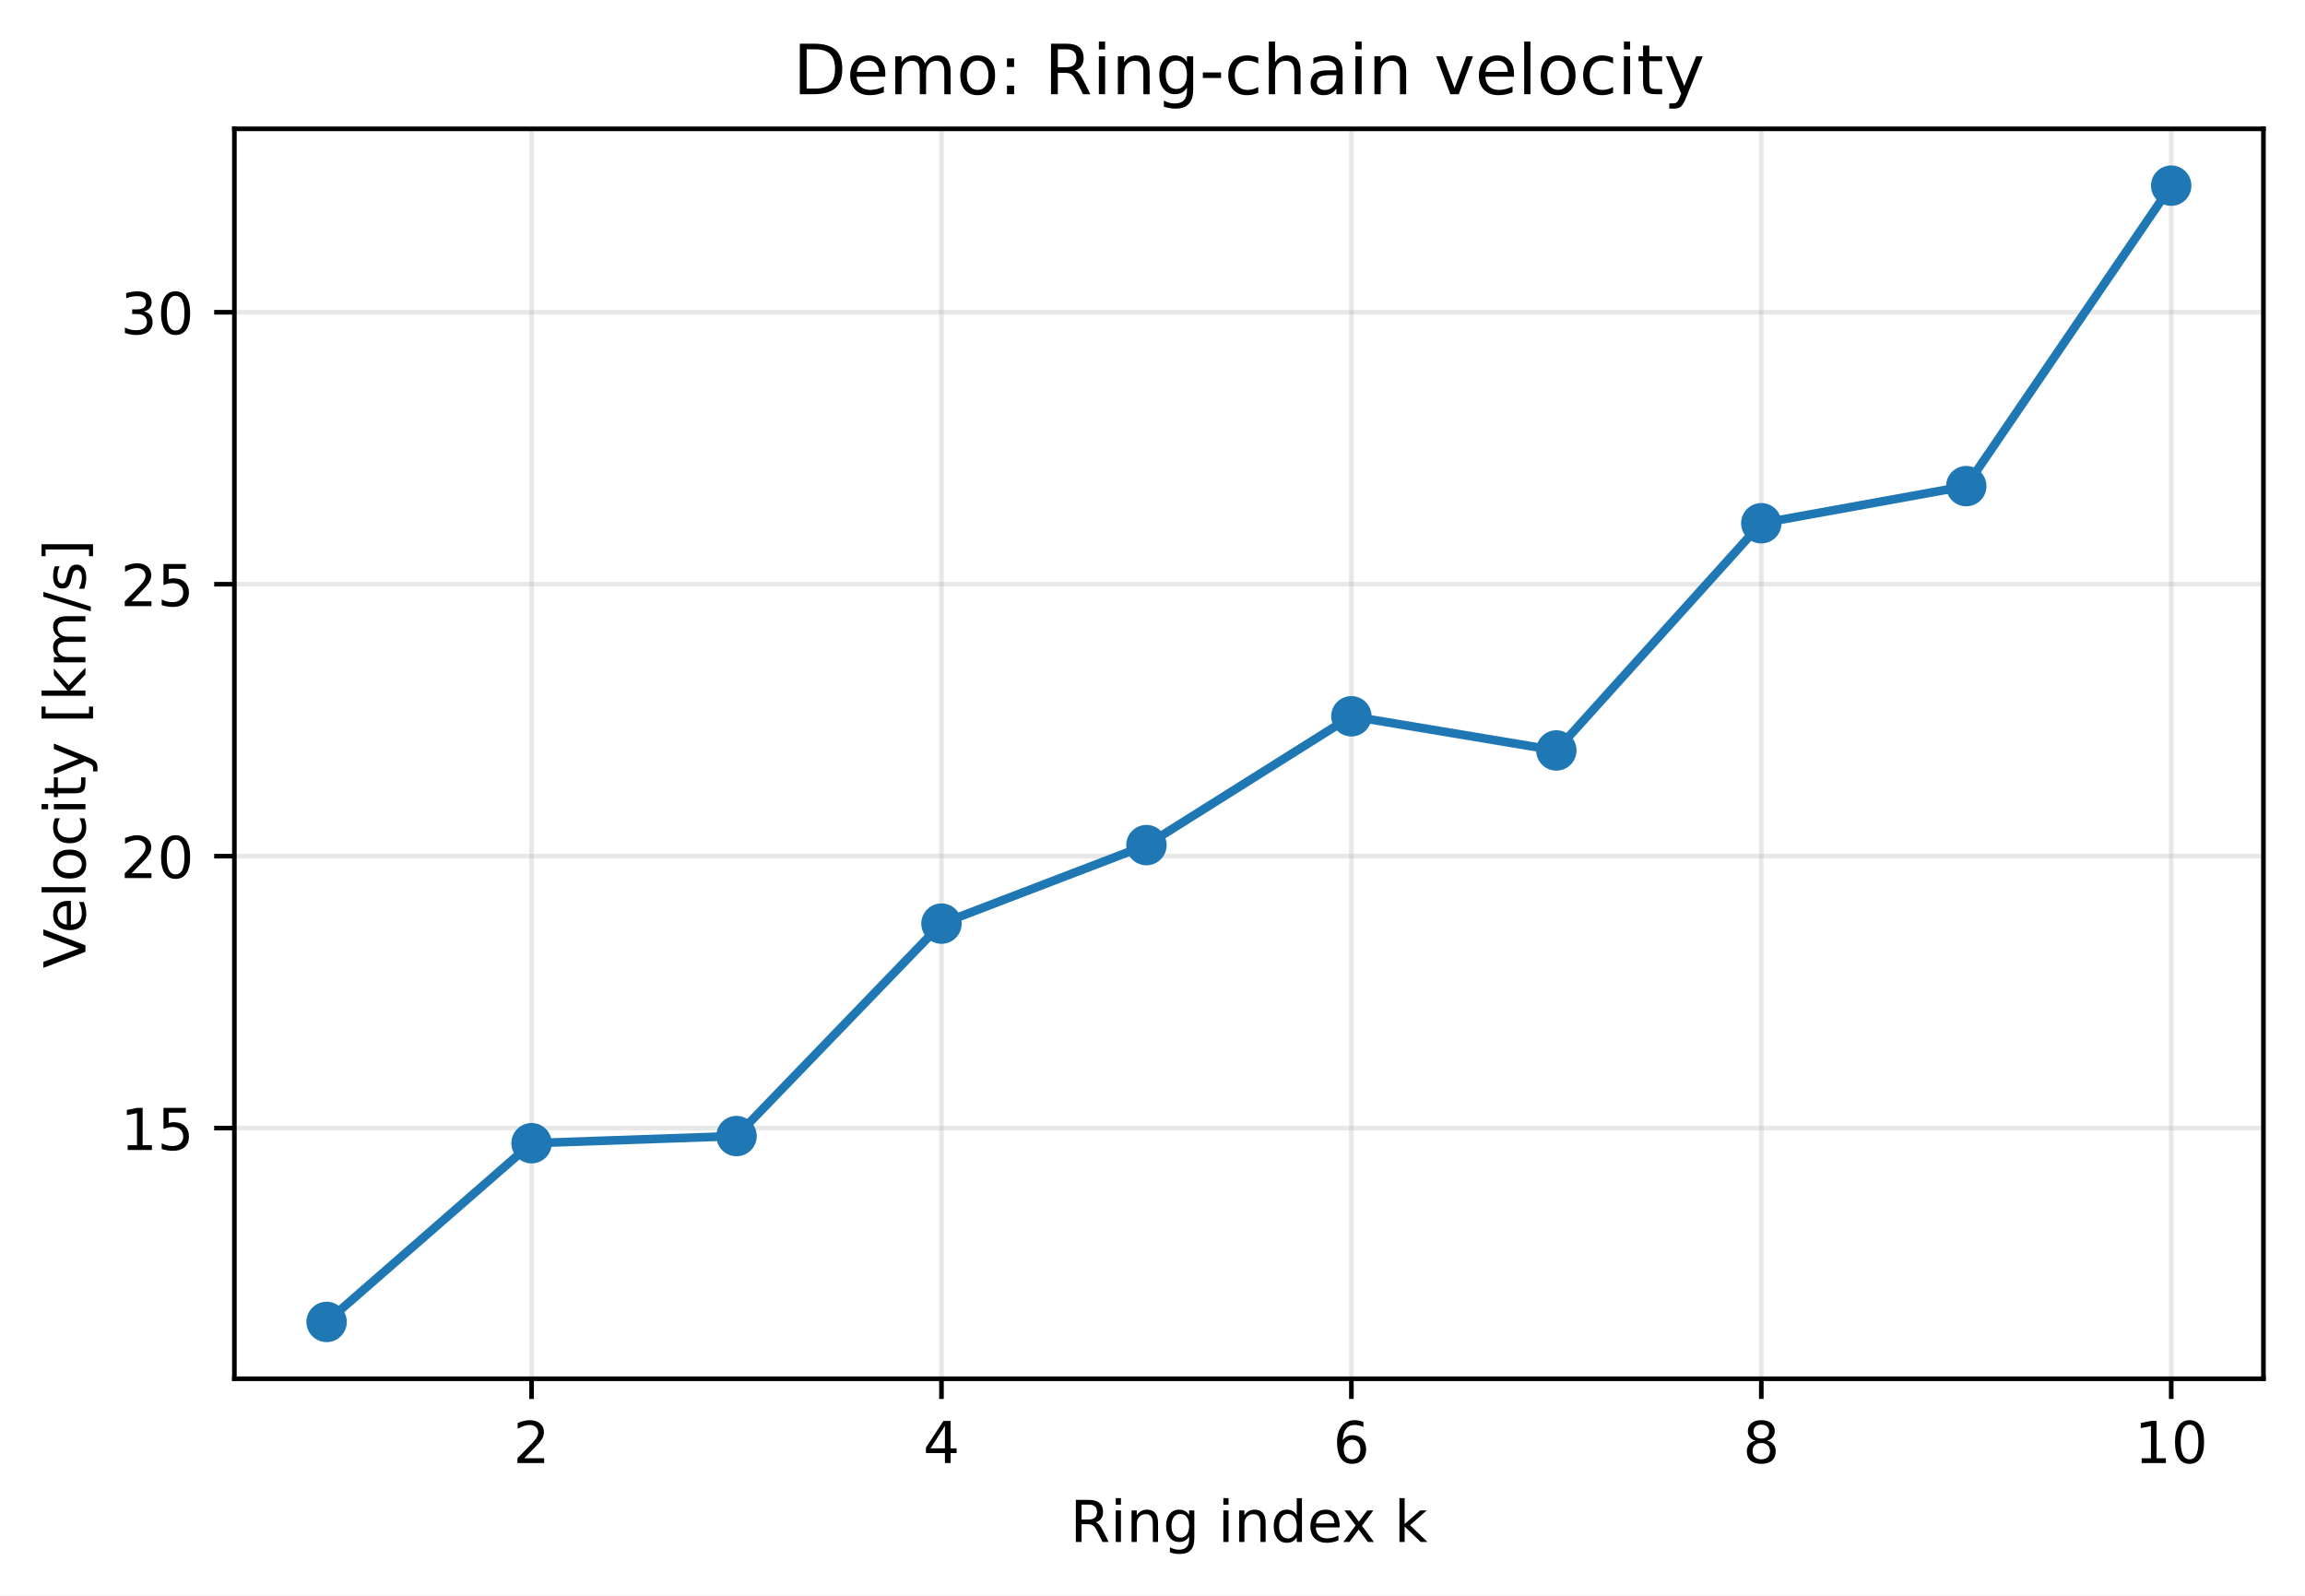
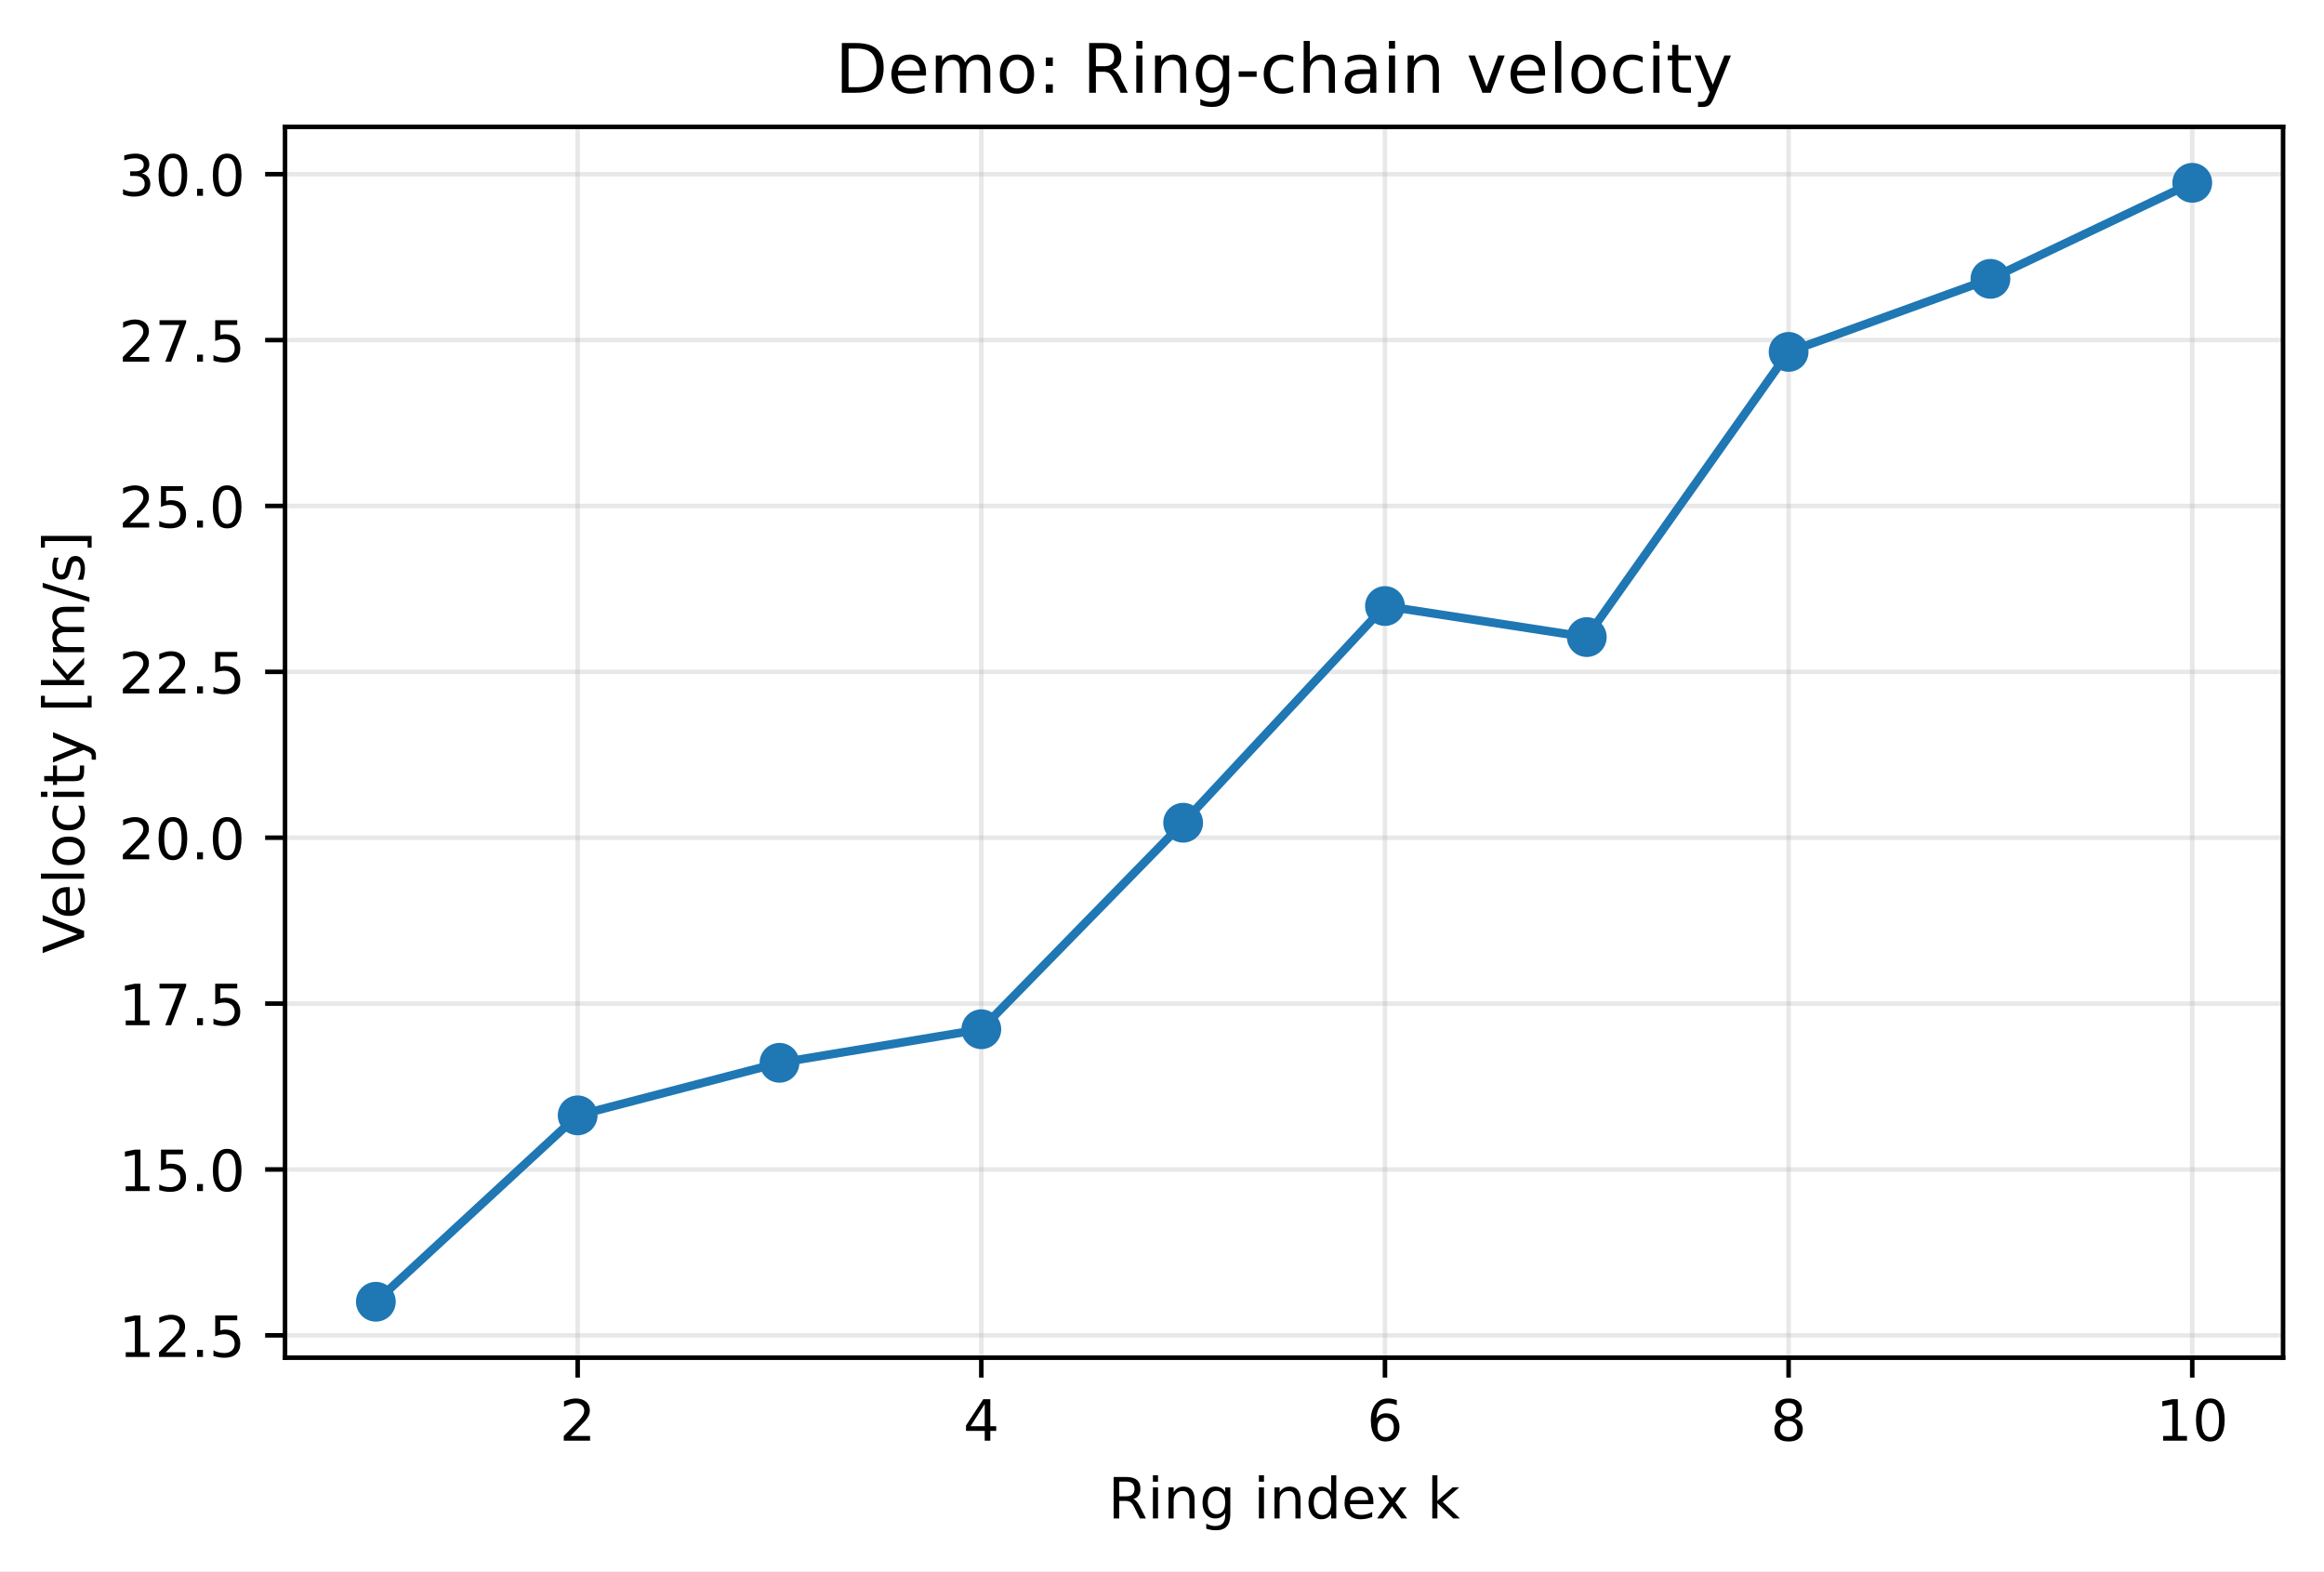
- <svg xmlns="http://www.w3.org/2000/svg" xmlns:xlink="http://www.w3.org/1999/xlink" width="399.299pt" height="276.396pt" viewBox="0 0 399.299 276.396" version="1.1">
+ <svg xmlns="http://www.w3.org/2000/svg" xmlns:xlink="http://www.w3.org/1999/xlink" width="408.84pt" height="276.396pt" viewBox="0 0 408.84 276.396" version="1.1">
  <defs>
    <style type="text/css">*{stroke-linejoin: round; stroke-linecap: butt}</style>
  </defs>
  <g id="figure_1">
    <g id="patch_1">
-       <path d="M 0 276.396  L 399.299 276.396  L 399.299 0  L 0 0  z " style="fill: #ffffff" />
+       <path d="M 0 276.396  L 408.84 276.396  L 408.84 0  L 0 0  z " style="fill: #ffffff" />
    </g>
    <g id="axes_1">
      <g id="patch_2">
-         <path d="M 40.603 238.84  L 392.099 238.84  L 392.099 22.318  L 40.603 22.318  z " style="fill: #ffffff" />
+         <path d="M 50.144 238.84  L 401.64 238.84  L 401.64 22.318  L 50.144 22.318  z " style="fill: #ffffff" />
      </g>
      <g id="matplotlib.axis_1">
        <g id="xtick_1">
          <g id="line2d_1">
-             <path d="M 92.085 238.84  L 92.085 22.318  " clip-path="url(#p000ee5e043)" style="fill: none; stroke: #b0b0b0; stroke-opacity: 0.3; stroke-width: 0.8; stroke-linecap: square" />
+             <path d="M 101.625 238.84  L 101.625 22.318  " clip-path="url(#p7b6a5de8a4)" style="fill: none; stroke: #b0b0b0; stroke-opacity: 0.3; stroke-width: 0.8; stroke-linecap: square" />
          </g>
          <g id="line2d_2">
            <defs>
-               <path id="mfd66ddc727" d="M 0 0  L 0 3.5  " style="stroke: #000000; stroke-width: 0.8" />
+               <path id="me21569f455" d="M 0 0  L 0 3.5  " style="stroke: #000000; stroke-width: 0.8" />
            </defs>
            <g>
-               <use xlink:href="#mfd66ddc727" x="92.085" y="238.84" style="stroke: #000000; stroke-width: 0.8" />
+               <use xlink:href="#me21569f455" x="101.625" y="238.84" style="stroke: #000000; stroke-width: 0.8" />
            </g>
          </g>
          <g id="text_1">
-             <g transform="translate(88.90362 253.4381) scale(0.1 -0.1)">
+             <g transform="translate(98.44425 253.4381) scale(0.1 -0.1)">
              <defs>
                <path id="DejaVuSans-32" d="M 1228 531  L 3431 531  L 3431 0  L 469 0  L 469 531  Q 828 903 1448 1529  Q 2069 2156 2228 2338  Q 2531 2678 2651 2914  Q 2772 3150 2772 3378  Q 2772 3750 2511 3984  Q 2250 4219 1831 4219  Q 1534 4219 1204 4116  Q 875 4013 500 3803  L 500 4441  Q 881 4594 1212 4672  Q 1544 4750 1819 4750  Q 2544 4750 2975 4387  Q 3406 4025 3406 3419  Q 3406 3131 3298 2873  Q 3191 2616 2906 2266  Q 2828 2175 2409 1742  Q 1991 1309 1228 531  z " transform="scale(0.015625)" />
              </defs>
              <use xlink:href="#DejaVuSans-32" />
            </g>
          </g>
        </g>
        <g id="xtick_2">
          <g id="line2d_3">
-             <path d="M 163.094 238.84  L 163.094 22.318  " clip-path="url(#p000ee5e043)" style="fill: none; stroke: #b0b0b0; stroke-opacity: 0.3; stroke-width: 0.8; stroke-linecap: square" />
+             <path d="M 172.635 238.84  L 172.635 22.318  " clip-path="url(#p7b6a5de8a4)" style="fill: none; stroke: #b0b0b0; stroke-opacity: 0.3; stroke-width: 0.8; stroke-linecap: square" />
          </g>
          <g id="line2d_4">
            <g>
-               <use xlink:href="#mfd66ddc727" x="163.094" y="238.84" style="stroke: #000000; stroke-width: 0.8" />
+               <use xlink:href="#me21569f455" x="172.635" y="238.84" style="stroke: #000000; stroke-width: 0.8" />
            </g>
          </g>
          <g id="text_2">
-             <g transform="translate(159.9129 253.4381) scale(0.1 -0.1)">
+             <g transform="translate(169.4536 253.4381) scale(0.1 -0.1)">
              <defs>
                <path id="DejaVuSans-34" d="M 2419 4116  L 825 1625  L 2419 1625  L 2419 4116  z M 2253 4666  L 3047 4666  L 3047 1625  L 3713 1625  L 3713 1100  L 3047 1100  L 3047 0  L 2419 0  L 2419 1100  L 313 1100  L 313 1709  L 2253 4666  z " transform="scale(0.015625)" />
              </defs>
              <use xlink:href="#DejaVuSans-34" />
            </g>
          </g>
        </g>
        <g id="xtick_3">
          <g id="line2d_5">
-             <path d="M 234.103 238.84  L 234.103 22.318  " clip-path="url(#p000ee5e043)" style="fill: none; stroke: #b0b0b0; stroke-opacity: 0.3; stroke-width: 0.8; stroke-linecap: square" />
+             <path d="M 243.644 238.84  L 243.644 22.318  " clip-path="url(#p7b6a5de8a4)" style="fill: none; stroke: #b0b0b0; stroke-opacity: 0.3; stroke-width: 0.8; stroke-linecap: square" />
          </g>
          <g id="line2d_6">
            <g>
-               <use xlink:href="#mfd66ddc727" x="234.103" y="238.84" style="stroke: #000000; stroke-width: 0.8" />
+               <use xlink:href="#me21569f455" x="243.644" y="238.84" style="stroke: #000000; stroke-width: 0.8" />
            </g>
          </g>
          <g id="text_3">
-             <g transform="translate(230.9222 253.4381) scale(0.1 -0.1)">
+             <g transform="translate(240.4629 253.4381) scale(0.1 -0.1)">
              <defs>
                <path id="DejaVuSans-36" d="M 2113 2584  Q 1688 2584 1439 2293  Q 1191 2003 1191 1497  Q 1191 994 1439 701  Q 1688 409 2113 409  Q 2538 409 2786 701  Q 3034 994 3034 1497  Q 3034 2003 2786 2293  Q 2538 2584 2113 2584  z M 3366 4563  L 3366 3988  Q 3128 4100 2886 4159  Q 2644 4219 2406 4219  Q 1781 4219 1451 3797  Q 1122 3375 1075 2522  Q 1259 2794 1537 2939  Q 1816 3084 2150 3084  Q 2853 3084 3261 2657  Q 3669 2231 3669 1497  Q 3669 778 3244 343  Q 2819 -91 2113 -91  Q 1303 -91 875 529  Q 447 1150 447 2328  Q 447 3434 972 4092  Q 1497 4750 2381 4750  Q 2619 4750 2861 4703  Q 3103 4656 3366 4563  z " transform="scale(0.015625)" />
              </defs>
              <use xlink:href="#DejaVuSans-36" />
            </g>
          </g>
        </g>
        <g id="xtick_4">
          <g id="line2d_7">
-             <path d="M 305.113 238.84  L 305.113 22.318  " clip-path="url(#p000ee5e043)" style="fill: none; stroke: #b0b0b0; stroke-opacity: 0.3; stroke-width: 0.8; stroke-linecap: square" />
+             <path d="M 314.653 238.84  L 314.653 22.318  " clip-path="url(#p7b6a5de8a4)" style="fill: none; stroke: #b0b0b0; stroke-opacity: 0.3; stroke-width: 0.8; stroke-linecap: square" />
          </g>
          <g id="line2d_8">
            <g>
-               <use xlink:href="#mfd66ddc727" x="305.113" y="238.84" style="stroke: #000000; stroke-width: 0.8" />
+               <use xlink:href="#me21569f455" x="314.653" y="238.84" style="stroke: #000000; stroke-width: 0.8" />
            </g>
          </g>
          <g id="text_4">
-             <g transform="translate(301.9315 253.4381) scale(0.1 -0.1)">
+             <g transform="translate(311.4722 253.4381) scale(0.1 -0.1)">
              <defs>
                <path id="DejaVuSans-38" d="M 2034 2216  Q 1584 2216 1326 1975  Q 1069 1734 1069 1313  Q 1069 891 1326 650  Q 1584 409 2034 409  Q 2484 409 2743 651  Q 3003 894 3003 1313  Q 3003 1734 2745 1975  Q 2488 2216 2034 2216  z M 1403 2484  Q 997 2584 770 2862  Q 544 3141 544 3541  Q 544 4100 942 4425  Q 1341 4750 2034 4750  Q 2731 4750 3128 4425  Q 3525 4100 3525 3541  Q 3525 3141 3298 2862  Q 3072 2584 2669 2484  Q 3125 2378 3379 2068  Q 3634 1759 3634 1313  Q 3634 634 3220 271  Q 2806 -91 2034 -91  Q 1263 -91 848 271  Q 434 634 434 1313  Q 434 1759 690 2068  Q 947 2378 1403 2484  z M 1172 3481  Q 1172 3119 1398 2916  Q 1625 2713 2034 2713  Q 2441 2713 2670 2916  Q 2900 3119 2900 3481  Q 2900 3844 2670 4047  Q 2441 4250 2034 4250  Q 1625 4250 1398 4047  Q 1172 3844 1172 3481  z " transform="scale(0.015625)" />
              </defs>
              <use xlink:href="#DejaVuSans-38" />
            </g>
          </g>
        </g>
        <g id="xtick_5">
          <g id="line2d_9">
-             <path d="M 376.122 238.84  L 376.122 22.318  " clip-path="url(#p000ee5e043)" style="fill: none; stroke: #b0b0b0; stroke-opacity: 0.3; stroke-width: 0.8; stroke-linecap: square" />
+             <path d="M 385.663 238.84  L 385.663 22.318  " clip-path="url(#p7b6a5de8a4)" style="fill: none; stroke: #b0b0b0; stroke-opacity: 0.3; stroke-width: 0.8; stroke-linecap: square" />
          </g>
          <g id="line2d_10">
            <g>
-               <use xlink:href="#mfd66ddc727" x="376.122" y="238.84" style="stroke: #000000; stroke-width: 0.8" />
+               <use xlink:href="#me21569f455" x="385.663" y="238.84" style="stroke: #000000; stroke-width: 0.8" />
            </g>
          </g>
          <g id="text_5">
-             <g transform="translate(369.7596 253.4381) scale(0.1 -0.1)">
+             <g transform="translate(379.3002 253.4381) scale(0.1 -0.1)">
              <defs>
                <path id="DejaVuSans-31" d="M 794 531  L 1825 531  L 1825 4091  L 703 3866  L 703 4441  L 1819 4666  L 2450 4666  L 2450 531  L 3481 531  L 3481 0  L 794 0  L 794 531  z " transform="scale(0.015625)" />
                <path id="DejaVuSans-30" d="M 2034 4250  Q 1547 4250 1301 3770  Q 1056 3291 1056 2328  Q 1056 1369 1301 889  Q 1547 409 2034 409  Q 2525 409 2770 889  Q 3016 1369 3016 2328  Q 3016 3291 2770 3770  Q 2525 4250 2034 4250  z M 2034 4750  Q 2819 4750 3233 4129  Q 3647 3509 3647 2328  Q 3647 1150 3233 529  Q 2819 -91 2034 -91  Q 1250 -91 836 529  Q 422 1150 422 2328  Q 422 3509 836 4129  Q 1250 4750 2034 4750  z " transform="scale(0.015625)" />
              </defs>
              <use xlink:href="#DejaVuSans-31" />
              <use xlink:href="#DejaVuSans-30" transform="translate(63.62305 0)" />
            </g>
          </g>
        </g>
        <g id="text_6">
-           <g transform="translate(185.391 267.1163) scale(0.1 -0.1)">
+           <g transform="translate(194.9316 267.1163) scale(0.1 -0.1)">
            <defs>
              <path id="DejaVuSans-52" d="M 2841 2188  Q 3044 2119 3236 1894  Q 3428 1669 3622 1275  L 4263 0  L 3584 0  L 2988 1197  Q 2756 1666 2539 1819  Q 2322 1972 1947 1972  L 1259 1972  L 1259 0  L 628 0  L 628 4666  L 2053 4666  Q 2853 4666 3247 4331  Q 3641 3997 3641 3322  Q 3641 2881 3436 2590  Q 3231 2300 2841 2188  z M 1259 4147  L 1259 2491  L 2053 2491  Q 2509 2491 2742 2702  Q 2975 2913 2975 3322  Q 2975 3731 2742 3939  Q 2509 4147 2053 4147  L 1259 4147  z " transform="scale(0.015625)" />
              <path id="DejaVuSans-69" d="M 603 3500  L 1178 3500  L 1178 0  L 603 0  L 603 3500  z M 603 4863  L 1178 4863  L 1178 4134  L 603 4134  L 603 4863  z " transform="scale(0.015625)" />
              <path id="DejaVuSans-6e" d="M 3513 2113  L 3513 0  L 2938 0  L 2938 2094  Q 2938 2591 2744 2837  Q 2550 3084 2163 3084  Q 1697 3084 1428 2787  Q 1159 2491 1159 1978  L 1159 0  L 581 0  L 581 3500  L 1159 3500  L 1159 2956  Q 1366 3272 1645 3428  Q 1925 3584 2291 3584  Q 2894 3584 3203 3211  Q 3513 2838 3513 2113  z " transform="scale(0.015625)" />
              <path id="DejaVuSans-67" d="M 2906 1791  Q 2906 2416 2648 2759  Q 2391 3103 1925 3103  Q 1463 3103 1205 2759  Q 947 2416 947 1791  Q 947 1169 1205 825  Q 1463 481 1925 481  Q 2391 481 2648 825  Q 2906 1169 2906 1791  z M 3481 434  Q 3481 -459 3084 -895  Q 2688 -1331 1869 -1331  Q 1566 -1331 1297 -1286  Q 1028 -1241 775 -1147  L 775 -588  Q 1028 -725 1275 -790  Q 1522 -856 1778 -856  Q 2344 -856 2625 -561  Q 2906 -266 2906 331  L 2906 616  Q 2728 306 2450 153  Q 2172 0 1784 0  Q 1141 0 747 490  Q 353 981 353 1791  Q 353 2603 747 3093  Q 1141 3584 1784 3584  Q 2172 3584 2450 3431  Q 2728 3278 2906 2969  L 2906 3500  L 3481 3500  L 3481 434  z " transform="scale(0.015625)" />
              <path id="DejaVuSans-20" transform="scale(0.015625)" />
              <path id="DejaVuSans-64" d="M 2906 2969  L 2906 4863  L 3481 4863  L 3481 0  L 2906 0  L 2906 525  Q 2725 213 2448 61  Q 2172 -91 1784 -91  Q 1150 -91 751 415  Q 353 922 353 1747  Q 353 2572 751 3078  Q 1150 3584 1784 3584  Q 2172 3584 2448 3432  Q 2725 3281 2906 2969  z M 947 1747  Q 947 1113 1208 752  Q 1469 391 1925 391  Q 2381 391 2643 752  Q 2906 1113 2906 1747  Q 2906 2381 2643 2742  Q 2381 3103 1925 3103  Q 1469 3103 1208 2742  Q 947 2381 947 1747  z " transform="scale(0.015625)" />
              <path id="DejaVuSans-65" d="M 3597 1894  L 3597 1613  L 953 1613  Q 991 1019 1311 708  Q 1631 397 2203 397  Q 2534 397 2845 478  Q 3156 559 3463 722  L 3463 178  Q 3153 47 2828 -22  Q 2503 -91 2169 -91  Q 1331 -91 842 396  Q 353 884 353 1716  Q 353 2575 817 3079  Q 1281 3584 2069 3584  Q 2775 3584 3186 3129  Q 3597 2675 3597 1894  z M 3022 2063  Q 3016 2534 2758 2815  Q 2500 3097 2075 3097  Q 1594 3097 1305 2825  Q 1016 2553 972 2059  L 3022 2063  z " transform="scale(0.015625)" />
              <path id="DejaVuSans-78" d="M 3513 3500  L 2247 1797  L 3578 0  L 2900 0  L 1881 1375  L 863 0  L 184 0  L 1544 1831  L 300 3500  L 978 3500  L 1906 2253  L 2834 3500  L 3513 3500  z " transform="scale(0.015625)" />
              <path id="DejaVuSans-6b" d="M 581 4863  L 1159 4863  L 1159 1991  L 2875 3500  L 3609 3500  L 1753 1863  L 3688 0  L 2938 0  L 1159 1709  L 1159 0  L 581 0  L 581 4863  z " transform="scale(0.015625)" />
            </defs>
            <use xlink:href="#DejaVuSans-52" />
            <use xlink:href="#DejaVuSans-69" transform="translate(69.48242 0)" />
            <use xlink:href="#DejaVuSans-6e" transform="translate(97.26562 0)" />
            <use xlink:href="#DejaVuSans-67" transform="translate(160.6445 0)" />
            <use xlink:href="#DejaVuSans-20" transform="translate(224.1211 0)" />
            <use xlink:href="#DejaVuSans-69" transform="translate(255.9082 0)" />
            <use xlink:href="#DejaVuSans-6e" transform="translate(283.6914 0)" />
            <use xlink:href="#DejaVuSans-64" transform="translate(347.0703 0)" />
            <use xlink:href="#DejaVuSans-65" transform="translate(410.5469 0)" />
            <use xlink:href="#DejaVuSans-78" transform="translate(470.3203 0)" />
            <use xlink:href="#DejaVuSans-20" transform="translate(529.5 0)" />
            <use xlink:href="#DejaVuSans-6b" transform="translate(561.2871 0)" />
          </g>
        </g>
      </g>
      <g id="matplotlib.axis_2">
        <g id="ytick_1">
          <g id="line2d_11">
-             <path d="M 40.603 195.414  L 392.099 195.414  " clip-path="url(#p000ee5e043)" style="fill: none; stroke: #b0b0b0; stroke-opacity: 0.3; stroke-width: 0.8; stroke-linecap: square" />
+             <path d="M 50.144 234.909  L 401.64 234.909  " clip-path="url(#p7b6a5de8a4)" style="fill: none; stroke: #b0b0b0; stroke-opacity: 0.3; stroke-width: 0.8; stroke-linecap: square" />
          </g>
          <g id="line2d_12">
            <defs>
-               <path id="mdc98a4d219" d="M 0 0  L -3.5 0  " style="stroke: #000000; stroke-width: 0.8" />
+               <path id="m85a8649fa7" d="M 0 0  L -3.5 0  " style="stroke: #000000; stroke-width: 0.8" />
            </defs>
            <g>
-               <use xlink:href="#mdc98a4d219" x="40.603" y="195.414" style="stroke: #000000; stroke-width: 0.8" />
+               <use xlink:href="#m85a8649fa7" x="50.144" y="234.909" style="stroke: #000000; stroke-width: 0.8" />
            </g>
          </g>
          <g id="text_7">
-             <g transform="translate(20.87813 199.2132) scale(0.1 -0.1)">
-               <defs>
+             <g transform="translate(20.87813 238.7078) scale(0.1 -0.1)">
+               <defs>
+                 <path id="DejaVuSans-2e" d="M 684 794  L 1344 794  L 1344 0  L 684 0  L 684 794  z " transform="scale(0.015625)" />
                <path id="DejaVuSans-35" d="M 691 4666  L 3169 4666  L 3169 4134  L 1269 4134  L 1269 2991  Q 1406 3038 1543 3061  Q 1681 3084 1819 3084  Q 2600 3084 3056 2656  Q 3513 2228 3513 1497  Q 3513 744 3044 326  Q 2575 -91 1722 -91  Q 1428 -91 1123 -41  Q 819 9 494 109  L 494 744  Q 775 591 1075 516  Q 1375 441 1709 441  Q 2250 441 2565 725  Q 2881 1009 2881 1497  Q 2881 1984 2565 2268  Q 2250 2553 1709 2553  Q 1456 2553 1204 2497  Q 953 2441 691 2322  L 691 4666  z " transform="scale(0.015625)" />
              </defs>
+               <use xlink:href="#DejaVuSans-31" />
+               <use xlink:href="#DejaVuSans-32" transform="translate(63.62305 0)" />
+               <use xlink:href="#DejaVuSans-2e" transform="translate(127.2461 0)" />
+               <use xlink:href="#DejaVuSans-35" transform="translate(159.0332 0)" />
+             </g>
+           </g>
+         </g>
+         <g id="ytick_2">
+           <g id="line2d_13">
+             <path d="M 50.144 205.728  L 401.64 205.728  " clip-path="url(#p7b6a5de8a4)" style="fill: none; stroke: #b0b0b0; stroke-opacity: 0.3; stroke-width: 0.8; stroke-linecap: square" />
+           </g>
+           <g id="line2d_14">
+             <g>
+               <use xlink:href="#m85a8649fa7" x="50.144" y="205.728" style="stroke: #000000; stroke-width: 0.8" />
+             </g>
+           </g>
+           <g id="text_8">
+             <g transform="translate(20.87813 209.5271) scale(0.1 -0.1)">
              <use xlink:href="#DejaVuSans-31" />
              <use xlink:href="#DejaVuSans-35" transform="translate(63.62305 0)" />
-             </g>
-           </g>
-         </g>
-         <g id="ytick_2">
-           <g id="line2d_13">
-             <path d="M 40.603 148.306  L 392.099 148.306  " clip-path="url(#p000ee5e043)" style="fill: none; stroke: #b0b0b0; stroke-opacity: 0.3; stroke-width: 0.8; stroke-linecap: square" />
-           </g>
-           <g id="line2d_14">
-             <g>
-               <use xlink:href="#mdc98a4d219" x="40.603" y="148.306" style="stroke: #000000; stroke-width: 0.8" />
-             </g>
-           </g>
-           <g id="text_8">
-             <g transform="translate(20.87813 152.1055) scale(0.1 -0.1)">
+               <use xlink:href="#DejaVuSans-2e" transform="translate(127.2461 0)" />
+               <use xlink:href="#DejaVuSans-30" transform="translate(159.0332 0)" />
+             </g>
+           </g>
+         </g>
+         <g id="ytick_3">
+           <g id="line2d_15">
+             <path d="M 50.144 176.547  L 401.64 176.547  " clip-path="url(#p7b6a5de8a4)" style="fill: none; stroke: #b0b0b0; stroke-opacity: 0.3; stroke-width: 0.8; stroke-linecap: square" />
+           </g>
+           <g id="line2d_16">
+             <g>
+               <use xlink:href="#m85a8649fa7" x="50.144" y="176.547" style="stroke: #000000; stroke-width: 0.8" />
+             </g>
+           </g>
+           <g id="text_9">
+             <g transform="translate(20.87813 180.3464) scale(0.1 -0.1)">
+               <defs>
+                 <path id="DejaVuSans-37" d="M 525 4666  L 3525 4666  L 3525 4397  L 1831 0  L 1172 0  L 2766 4134  L 525 4134  L 525 4666  z " transform="scale(0.015625)" />
+               </defs>
+               <use xlink:href="#DejaVuSans-31" />
+               <use xlink:href="#DejaVuSans-37" transform="translate(63.62305 0)" />
+               <use xlink:href="#DejaVuSans-2e" transform="translate(127.2461 0)" />
+               <use xlink:href="#DejaVuSans-35" transform="translate(159.0332 0)" />
+             </g>
+           </g>
+         </g>
+         <g id="ytick_4">
+           <g id="line2d_17">
+             <path d="M 50.144 147.366  L 401.64 147.366  " clip-path="url(#p7b6a5de8a4)" style="fill: none; stroke: #b0b0b0; stroke-opacity: 0.3; stroke-width: 0.8; stroke-linecap: square" />
+           </g>
+           <g id="line2d_18">
+             <g>
+               <use xlink:href="#m85a8649fa7" x="50.144" y="147.366" style="stroke: #000000; stroke-width: 0.8" />
+             </g>
+           </g>
+           <g id="text_10">
+             <g transform="translate(20.87813 151.1657) scale(0.1 -0.1)">
              <use xlink:href="#DejaVuSans-32" />
              <use xlink:href="#DejaVuSans-30" transform="translate(63.62305 0)" />
-             </g>
-           </g>
-         </g>
-         <g id="ytick_3">
-           <g id="line2d_15">
-             <path d="M 40.603 101.199  L 392.099 101.199  " clip-path="url(#p000ee5e043)" style="fill: none; stroke: #b0b0b0; stroke-opacity: 0.3; stroke-width: 0.8; stroke-linecap: square" />
-           </g>
-           <g id="line2d_16">
-             <g>
-               <use xlink:href="#mdc98a4d219" x="40.603" y="101.199" style="stroke: #000000; stroke-width: 0.8" />
-             </g>
-           </g>
-           <g id="text_9">
-             <g transform="translate(20.87813 104.9977) scale(0.1 -0.1)">
+               <use xlink:href="#DejaVuSans-2e" transform="translate(127.2461 0)" />
+               <use xlink:href="#DejaVuSans-30" transform="translate(159.0332 0)" />
+             </g>
+           </g>
+         </g>
+         <g id="ytick_5">
+           <g id="line2d_19">
+             <path d="M 50.144 118.186  L 401.64 118.186  " clip-path="url(#p7b6a5de8a4)" style="fill: none; stroke: #b0b0b0; stroke-opacity: 0.3; stroke-width: 0.8; stroke-linecap: square" />
+           </g>
+           <g id="line2d_20">
+             <g>
+               <use xlink:href="#m85a8649fa7" x="50.144" y="118.186" style="stroke: #000000; stroke-width: 0.8" />
+             </g>
+           </g>
+           <g id="text_11">
+             <g transform="translate(20.87813 121.985) scale(0.1 -0.1)">
+               <use xlink:href="#DejaVuSans-32" />
+               <use xlink:href="#DejaVuSans-32" transform="translate(63.62305 0)" />
+               <use xlink:href="#DejaVuSans-2e" transform="translate(127.2461 0)" />
+               <use xlink:href="#DejaVuSans-35" transform="translate(159.0332 0)" />
+             </g>
+           </g>
+         </g>
+         <g id="ytick_6">
+           <g id="line2d_21">
+             <path d="M 50.144 89.005  L 401.64 89.005  " clip-path="url(#p7b6a5de8a4)" style="fill: none; stroke: #b0b0b0; stroke-opacity: 0.3; stroke-width: 0.8; stroke-linecap: square" />
+           </g>
+           <g id="line2d_22">
+             <g>
+               <use xlink:href="#m85a8649fa7" x="50.144" y="89.005" style="stroke: #000000; stroke-width: 0.8" />
+             </g>
+           </g>
+           <g id="text_12">
+             <g transform="translate(20.87813 92.80431) scale(0.1 -0.1)">
              <use xlink:href="#DejaVuSans-32" />
              <use xlink:href="#DejaVuSans-35" transform="translate(63.62305 0)" />
-             </g>
-           </g>
-         </g>
-         <g id="ytick_4">
-           <g id="line2d_17">
-             <path d="M 40.603 54.091  L 392.099 54.091  " clip-path="url(#p000ee5e043)" style="fill: none; stroke: #b0b0b0; stroke-opacity: 0.3; stroke-width: 0.8; stroke-linecap: square" />
-           </g>
-           <g id="line2d_18">
-             <g>
-               <use xlink:href="#mdc98a4d219" x="40.603" y="54.091" style="stroke: #000000; stroke-width: 0.8" />
-             </g>
-           </g>
-           <g id="text_10">
-             <g transform="translate(20.87813 57.89) scale(0.1 -0.1)">
+               <use xlink:href="#DejaVuSans-2e" transform="translate(127.2461 0)" />
+               <use xlink:href="#DejaVuSans-30" transform="translate(159.0332 0)" />
+             </g>
+           </g>
+         </g>
+         <g id="ytick_7">
+           <g id="line2d_23">
+             <path d="M 50.144 59.824  L 401.64 59.824  " clip-path="url(#p7b6a5de8a4)" style="fill: none; stroke: #b0b0b0; stroke-opacity: 0.3; stroke-width: 0.8; stroke-linecap: square" />
+           </g>
+           <g id="line2d_24">
+             <g>
+               <use xlink:href="#m85a8649fa7" x="50.144" y="59.824" style="stroke: #000000; stroke-width: 0.8" />
+             </g>
+           </g>
+           <g id="text_13">
+             <g transform="translate(20.87813 63.62361) scale(0.1 -0.1)">
+               <use xlink:href="#DejaVuSans-32" />
+               <use xlink:href="#DejaVuSans-37" transform="translate(63.62305 0)" />
+               <use xlink:href="#DejaVuSans-2e" transform="translate(127.2461 0)" />
+               <use xlink:href="#DejaVuSans-35" transform="translate(159.0332 0)" />
+             </g>
+           </g>
+         </g>
+         <g id="ytick_8">
+           <g id="line2d_25">
+             <path d="M 50.144 30.644  L 401.64 30.644  " clip-path="url(#p7b6a5de8a4)" style="fill: none; stroke: #b0b0b0; stroke-opacity: 0.3; stroke-width: 0.8; stroke-linecap: square" />
+           </g>
+           <g id="line2d_26">
+             <g>
+               <use xlink:href="#m85a8649fa7" x="50.144" y="30.644" style="stroke: #000000; stroke-width: 0.8" />
+             </g>
+           </g>
+           <g id="text_14">
+             <g transform="translate(20.87813 34.44291) scale(0.1 -0.1)">
              <defs>
                <path id="DejaVuSans-33" d="M 2597 2516  Q 3050 2419 3304 2112  Q 3559 1806 3559 1356  Q 3559 666 3084 287  Q 2609 -91 1734 -91  Q 1441 -91 1130 -33  Q 819 25 488 141  L 488 750  Q 750 597 1062 519  Q 1375 441 1716 441  Q 2309 441 2620 675  Q 2931 909 2931 1356  Q 2931 1769 2642 2001  Q 2353 2234 1838 2234  L 1294 2234  L 1294 2753  L 1863 2753  Q 2328 2753 2575 2939  Q 2822 3125 2822 3475  Q 2822 3834 2567 4026  Q 2313 4219 1838 4219  Q 1578 4219 1281 4162  Q 984 4106 628 3988  L 628 4550  Q 988 4650 1302 4700  Q 1616 4750 1894 4750  Q 2613 4750 3031 4423  Q 3450 4097 3450 3541  Q 3450 3153 3228 2886  Q 3006 2619 2597 2516  z " transform="scale(0.015625)" />
              </defs>
              <use xlink:href="#DejaVuSans-33" />
              <use xlink:href="#DejaVuSans-30" transform="translate(63.62305 0)" />
-             </g>
-           </g>
-         </g>
-         <g id="text_11">
+               <use xlink:href="#DejaVuSans-2e" transform="translate(127.2461 0)" />
+               <use xlink:href="#DejaVuSans-30" transform="translate(159.0332 0)" />
+             </g>
+           </g>
+         </g>
+         <g id="text_15">
          <g transform="translate(14.79844 167.7398) rotate(-90) scale(0.1 -0.1)">
            <defs>
              <path id="DejaVuSans-56" d="M 1831 0  L 50 4666  L 709 4666  L 2188 738  L 3669 4666  L 4325 4666  L 2547 0  L 1831 0  z " transform="scale(0.015625)" />
              <path id="DejaVuSans-6c" d="M 603 4863  L 1178 4863  L 1178 0  L 603 0  L 603 4863  z " transform="scale(0.015625)" />
              <path id="DejaVuSans-6f" d="M 1959 3097  Q 1497 3097 1228 2736  Q 959 2375 959 1747  Q 959 1119 1226 758  Q 1494 397 1959 397  Q 2419 397 2687 759  Q 2956 1122 2956 1747  Q 2956 2369 2687 2733  Q 2419 3097 1959 3097  z M 1959 3584  Q 2709 3584 3137 3096  Q 3566 2609 3566 1747  Q 3566 888 3137 398  Q 2709 -91 1959 -91  Q 1206 -91 779 398  Q 353 888 353 1747  Q 353 2609 779 3096  Q 1206 3584 1959 3584  z " transform="scale(0.015625)" />
              <path id="DejaVuSans-63" d="M 3122 3366  L 3122 2828  Q 2878 2963 2633 3030  Q 2388 3097 2138 3097  Q 1578 3097 1268 2742  Q 959 2388 959 1747  Q 959 1106 1268 751  Q 1578 397 2138 397  Q 2388 397 2633 464  Q 2878 531 3122 666  L 3122 134  Q 2881 22 2623 -34  Q 2366 -91 2075 -91  Q 1284 -91 818 406  Q 353 903 353 1747  Q 353 2603 823 3093  Q 1294 3584 2113 3584  Q 2378 3584 2631 3529  Q 2884 3475 3122 3366  z " transform="scale(0.015625)" />
              <path id="DejaVuSans-74" d="M 1172 4494  L 1172 3500  L 2356 3500  L 2356 3053  L 1172 3053  L 1172 1153  Q 1172 725 1289 603  Q 1406 481 1766 481  L 2356 481  L 2356 0  L 1766 0  Q 1100 0 847 248  Q 594 497 594 1153  L 594 3053  L 172 3053  L 172 3500  L 594 3500  L 594 4494  L 1172 4494  z " transform="scale(0.015625)" />
              <path id="DejaVuSans-79" d="M 2059 -325  Q 1816 -950 1584 -1140  Q 1353 -1331 966 -1331  L 506 -1331  L 506 -850  L 844 -850  Q 1081 -850 1212 -737  Q 1344 -625 1503 -206  L 1606 56  L 191 3500  L 800 3500  L 1894 763  L 2988 3500  L 3597 3500  L 2059 -325  z " transform="scale(0.015625)" />
              <path id="DejaVuSans-5b" d="M 550 4863  L 1875 4863  L 1875 4416  L 1125 4416  L 1125 -397  L 1875 -397  L 1875 -844  L 550 -844  L 550 4863  z " transform="scale(0.015625)" />
              <path id="DejaVuSans-6d" d="M 3328 2828  Q 3544 3216 3844 3400  Q 4144 3584 4550 3584  Q 5097 3584 5394 3201  Q 5691 2819 5691 2113  L 5691 0  L 5113 0  L 5113 2094  Q 5113 2597 4934 2840  Q 4756 3084 4391 3084  Q 3944 3084 3684 2787  Q 3425 2491 3425 1978  L 3425 0  L 2847 0  L 2847 2094  Q 2847 2600 2669 2842  Q 2491 3084 2119 3084  Q 1678 3084 1418 2786  Q 1159 2488 1159 1978  L 1159 0  L 581 0  L 581 3500  L 1159 3500  L 1159 2956  Q 1356 3278 1631 3431  Q 1906 3584 2284 3584  Q 2666 3584 2933 3390  Q 3200 3197 3328 2828  z " transform="scale(0.015625)" />
              <path id="DejaVuSans-2f" d="M 1625 4666  L 2156 4666  L 531 -594  L 0 -594  L 1625 4666  z " transform="scale(0.015625)" />
              <path id="DejaVuSans-73" d="M 2834 3397  L 2834 2853  Q 2591 2978 2328 3040  Q 2066 3103 1784 3103  Q 1356 3103 1142 2972  Q 928 2841 928 2578  Q 928 2378 1081 2264  Q 1234 2150 1697 2047  L 1894 2003  Q 2506 1872 2764 1633  Q 3022 1394 3022 966  Q 3022 478 2636 193  Q 2250 -91 1575 -91  Q 1294 -91 989 -36  Q 684 19 347 128  L 347 722  Q 666 556 975 473  Q 1284 391 1588 391  Q 1994 391 2212 530  Q 2431 669 2431 922  Q 2431 1156 2273 1281  Q 2116 1406 1581 1522  L 1381 1569  Q 847 1681 609 1914  Q 372 2147 372 2553  Q 372 3047 722 3315  Q 1072 3584 1716 3584  Q 2034 3584 2315 3537  Q 2597 3491 2834 3397  z " transform="scale(0.015625)" />
              <path id="DejaVuSans-5d" d="M 1947 4863  L 1947 -844  L 622 -844  L 622 -397  L 1369 -397  L 1369 4416  L 622 4416  L 622 4863  L 1947 4863  z " transform="scale(0.015625)" />
            </defs>
            <use xlink:href="#DejaVuSans-56" />
            <use xlink:href="#DejaVuSans-65" transform="translate(60.6582 0)" />
            <use xlink:href="#DejaVuSans-6c" transform="translate(122.1816 0)" />
            <use xlink:href="#DejaVuSans-6f" transform="translate(149.9648 0)" />
            <use xlink:href="#DejaVuSans-63" transform="translate(211.1465 0)" />
            <use xlink:href="#DejaVuSans-69" transform="translate(266.127 0)" />
            <use xlink:href="#DejaVuSans-74" transform="translate(293.9102 0)" />
            <use xlink:href="#DejaVuSans-79" transform="translate(333.1191 0)" />
            <use xlink:href="#DejaVuSans-20" transform="translate(392.2988 0)" />
            <use xlink:href="#DejaVuSans-5b" transform="translate(424.0859 0)" />
            <use xlink:href="#DejaVuSans-6b" transform="translate(463.0996 0)" />
            <use xlink:href="#DejaVuSans-6d" transform="translate(521.0098 0)" />
            <use xlink:href="#DejaVuSans-2f" transform="translate(618.4219 0)" />
            <use xlink:href="#DejaVuSans-73" transform="translate(652.1133 0)" />
            <use xlink:href="#DejaVuSans-5d" transform="translate(704.2129 0)" />
          </g>
        </g>
      </g>
-       <g id="line2d_19">
-         <path d="M 56.58 228.998  L 92.085 198.037  L 127.59 196.801  L 163.094 159.999  L 198.599 146.397  L 234.103 124.08  L 269.608 129.998  L 305.113 90.645  L 340.617 84.213  L 376.122 32.16  " clip-path="url(#p000ee5e043)" style="fill: none; stroke: #1f77b4; stroke-width: 1.5; stroke-linecap: square" />
+       <g id="line2d_27">
+         <path d="M 66.121 228.998  L 101.625 196.211  L 137.13 186.965  L 172.635 181.062  L 208.139 144.731  L 243.644 106.61  L 279.149 112.075  L 314.653 61.905  L 350.158 49.055  L 385.663 32.16  " clip-path="url(#p7b6a5de8a4)" style="fill: none; stroke: #1f77b4; stroke-width: 1.5; stroke-linecap: square" />
        <defs>
-           <path id="m3eb0188e98" d="M 0 3  C 0.796 3 1.559 2.684 2.121 2.121  C 2.684 1.559 3 0.796 3 0  C 3 -0.796 2.684 -1.559 2.121 -2.121  C 1.559 -2.684 0.796 -3 0 -3  C -0.796 -3 -1.559 -2.684 -2.121 -2.121  C -2.684 -1.559 -3 -0.796 -3 0  C -3 0.796 -2.684 1.559 -2.121 2.121  C -1.559 2.684 -0.796 3 0 3  z " style="stroke: #1f77b4" />
+           <path id="m240e3effb7" d="M 0 3  C 0.796 3 1.559 2.684 2.121 2.121  C 2.684 1.559 3 0.796 3 0  C 3 -0.796 2.684 -1.559 2.121 -2.121  C 1.559 -2.684 0.796 -3 0 -3  C -0.796 -3 -1.559 -2.684 -2.121 -2.121  C -2.684 -1.559 -3 -0.796 -3 0  C -3 0.796 -2.684 1.559 -2.121 2.121  C -1.559 2.684 -0.796 3 0 3  z " style="stroke: #1f77b4" />
        </defs>
-         <g clip-path="url(#p000ee5e043)">
-           <use xlink:href="#m3eb0188e98" x="56.58" y="228.998" style="fill: #1f77b4; stroke: #1f77b4" />
-           <use xlink:href="#m3eb0188e98" x="92.085" y="198.037" style="fill: #1f77b4; stroke: #1f77b4" />
-           <use xlink:href="#m3eb0188e98" x="127.59" y="196.801" style="fill: #1f77b4; stroke: #1f77b4" />
-           <use xlink:href="#m3eb0188e98" x="163.094" y="159.999" style="fill: #1f77b4; stroke: #1f77b4" />
-           <use xlink:href="#m3eb0188e98" x="198.599" y="146.397" style="fill: #1f77b4; stroke: #1f77b4" />
-           <use xlink:href="#m3eb0188e98" x="234.103" y="124.08" style="fill: #1f77b4; stroke: #1f77b4" />
-           <use xlink:href="#m3eb0188e98" x="269.608" y="129.998" style="fill: #1f77b4; stroke: #1f77b4" />
-           <use xlink:href="#m3eb0188e98" x="305.113" y="90.645" style="fill: #1f77b4; stroke: #1f77b4" />
-           <use xlink:href="#m3eb0188e98" x="340.617" y="84.213" style="fill: #1f77b4; stroke: #1f77b4" />
-           <use xlink:href="#m3eb0188e98" x="376.122" y="32.16" style="fill: #1f77b4; stroke: #1f77b4" />
+         <g clip-path="url(#p7b6a5de8a4)">
+           <use xlink:href="#m240e3effb7" x="66.121" y="228.998" style="fill: #1f77b4; stroke: #1f77b4" />
+           <use xlink:href="#m240e3effb7" x="101.625" y="196.211" style="fill: #1f77b4; stroke: #1f77b4" />
+           <use xlink:href="#m240e3effb7" x="137.13" y="186.965" style="fill: #1f77b4; stroke: #1f77b4" />
+           <use xlink:href="#m240e3effb7" x="172.635" y="181.062" style="fill: #1f77b4; stroke: #1f77b4" />
+           <use xlink:href="#m240e3effb7" x="208.139" y="144.731" style="fill: #1f77b4; stroke: #1f77b4" />
+           <use xlink:href="#m240e3effb7" x="243.644" y="106.61" style="fill: #1f77b4; stroke: #1f77b4" />
+           <use xlink:href="#m240e3effb7" x="279.149" y="112.075" style="fill: #1f77b4; stroke: #1f77b4" />
+           <use xlink:href="#m240e3effb7" x="314.653" y="61.905" style="fill: #1f77b4; stroke: #1f77b4" />
+           <use xlink:href="#m240e3effb7" x="350.158" y="49.055" style="fill: #1f77b4; stroke: #1f77b4" />
+           <use xlink:href="#m240e3effb7" x="385.663" y="32.16" style="fill: #1f77b4; stroke: #1f77b4" />
        </g>
      </g>
      <g id="patch_3">
-         <path d="M 40.603 238.84  L 40.603 22.318  " style="fill: none; stroke: #000000; stroke-width: 0.8; stroke-linejoin: miter; stroke-linecap: square" />
+         <path d="M 50.144 238.84  L 50.144 22.318  " style="fill: none; stroke: #000000; stroke-width: 0.8; stroke-linejoin: miter; stroke-linecap: square" />
      </g>
      <g id="patch_4">
-         <path d="M 392.099 238.84  L 392.099 22.318  " style="fill: none; stroke: #000000; stroke-width: 0.8; stroke-linejoin: miter; stroke-linecap: square" />
+         <path d="M 401.64 238.84  L 401.64 22.318  " style="fill: none; stroke: #000000; stroke-width: 0.8; stroke-linejoin: miter; stroke-linecap: square" />
      </g>
      <g id="patch_5">
-         <path d="M 40.603 238.84  L 392.099 238.84  " style="fill: none; stroke: #000000; stroke-width: 0.8; stroke-linejoin: miter; stroke-linecap: square" />
+         <path d="M 50.144 238.84  L 401.64 238.84  " style="fill: none; stroke: #000000; stroke-width: 0.8; stroke-linejoin: miter; stroke-linecap: square" />
      </g>
      <g id="patch_6">
-         <path d="M 40.603 22.318  L 392.099 22.318  " style="fill: none; stroke: #000000; stroke-width: 0.8; stroke-linejoin: miter; stroke-linecap: square" />
-       </g>
-       <g id="text_12">
-         <g transform="translate(137.378 16.31812) scale(0.12 -0.12)">
+         <path d="M 50.144 22.318  L 401.64 22.318  " style="fill: none; stroke: #000000; stroke-width: 0.8; stroke-linejoin: miter; stroke-linecap: square" />
+       </g>
+       <g id="text_16">
+         <g transform="translate(146.9187 16.31812) scale(0.12 -0.12)">
          <defs>
            <path id="DejaVuSans-44" d="M 1259 4147  L 1259 519  L 2022 519  Q 2988 519 3436 956  Q 3884 1394 3884 2338  Q 3884 3275 3436 3711  Q 2988 4147 2022 4147  L 1259 4147  z M 628 4666  L 1925 4666  Q 3281 4666 3915 4102  Q 4550 3538 4550 2338  Q 4550 1131 3912 565  Q 3275 0 1925 0  L 628 0  L 628 4666  z " transform="scale(0.015625)" />
            <path id="DejaVuSans-3a" d="M 750 794  L 1409 794  L 1409 0  L 750 0  L 750 794  z M 750 3309  L 1409 3309  L 1409 2516  L 750 2516  L 750 3309  z " transform="scale(0.015625)" />
            <path id="DejaVuSans-2d" d="M 313 2009  L 1997 2009  L 1997 1497  L 313 1497  L 313 2009  z " transform="scale(0.015625)" />
            <path id="DejaVuSans-68" d="M 3513 2113  L 3513 0  L 2938 0  L 2938 2094  Q 2938 2591 2744 2837  Q 2550 3084 2163 3084  Q 1697 3084 1428 2787  Q 1159 2491 1159 1978  L 1159 0  L 581 0  L 581 4863  L 1159 4863  L 1159 2956  Q 1366 3272 1645 3428  Q 1925 3584 2291 3584  Q 2894 3584 3203 3211  Q 3513 2838 3513 2113  z " transform="scale(0.015625)" />
            <path id="DejaVuSans-61" d="M 2194 1759  Q 1497 1759 1228 1600  Q 959 1441 959 1056  Q 959 750 1161 570  Q 1363 391 1709 391  Q 2188 391 2477 730  Q 2766 1069 2766 1631  L 2766 1759  L 2194 1759  z M 3341 1997  L 3341 0  L 2766 0  L 2766 531  Q 2569 213 2275 61  Q 1981 -91 1556 -91  Q 1019 -91 701 211  Q 384 513 384 1019  Q 384 1609 779 1909  Q 1175 2209 1959 2209  L 2766 2209  L 2766 2266  Q 2766 2663 2505 2880  Q 2244 3097 1772 3097  Q 1472 3097 1187 3025  Q 903 2953 641 2809  L 641 3341  Q 956 3463 1253 3523  Q 1550 3584 1831 3584  Q 2591 3584 2966 3190  Q 3341 2797 3341 1997  z " transform="scale(0.015625)" />
            <path id="DejaVuSans-76" d="M 191 3500  L 800 3500  L 1894 563  L 2988 3500  L 3597 3500  L 2284 0  L 1503 0  L 191 3500  z " transform="scale(0.015625)" />
          </defs>
          <use xlink:href="#DejaVuSans-44" />
          <use xlink:href="#DejaVuSans-65" transform="translate(77.00195 0)" />
          <use xlink:href="#DejaVuSans-6d" transform="translate(138.5254 0)" />
          <use xlink:href="#DejaVuSans-6f" transform="translate(235.9375 0)" />
          <use xlink:href="#DejaVuSans-3a" transform="translate(297.1191 0)" />
          <use xlink:href="#DejaVuSans-20" transform="translate(330.8105 0)" />
          <use xlink:href="#DejaVuSans-52" transform="translate(362.5977 0)" />
          <use xlink:href="#DejaVuSans-69" transform="translate(432.0801 0)" />
          <use xlink:href="#DejaVuSans-6e" transform="translate(459.8633 0)" />
          <use xlink:href="#DejaVuSans-67" transform="translate(523.2422 0)" />
          <use xlink:href="#DejaVuSans-2d" transform="translate(586.7188 0)" />
          <use xlink:href="#DejaVuSans-63" transform="translate(622.8027 0)" />
          <use xlink:href="#DejaVuSans-68" transform="translate(677.7832 0)" />
          <use xlink:href="#DejaVuSans-61" transform="translate(741.1621 0)" />
          <use xlink:href="#DejaVuSans-69" transform="translate(802.4414 0)" />
          <use xlink:href="#DejaVuSans-6e" transform="translate(830.2246 0)" />
          <use xlink:href="#DejaVuSans-20" transform="translate(893.6035 0)" />
          <use xlink:href="#DejaVuSans-76" transform="translate(925.3906 0)" />
          <use xlink:href="#DejaVuSans-65" transform="translate(984.5703 0)" />
          <use xlink:href="#DejaVuSans-6c" transform="translate(1046.094 0)" />
          <use xlink:href="#DejaVuSans-6f" transform="translate(1073.877 0)" />
          <use xlink:href="#DejaVuSans-63" transform="translate(1135.059 0)" />
          <use xlink:href="#DejaVuSans-69" transform="translate(1190.039 0)" />
          <use xlink:href="#DejaVuSans-74" transform="translate(1217.822 0)" />
          <use xlink:href="#DejaVuSans-79" transform="translate(1257.031 0)" />
        </g>
      </g>
    </g>
  </g>
  <defs>
-     <clipPath id="p000ee5e043">
-       <rect x="40.603" y="22.318" width="351.496" height="216.522" />
+     <clipPath id="p7b6a5de8a4">
+       <rect x="50.144" y="22.318" width="351.496" height="216.522" />
    </clipPath>
  </defs>
</svg>
